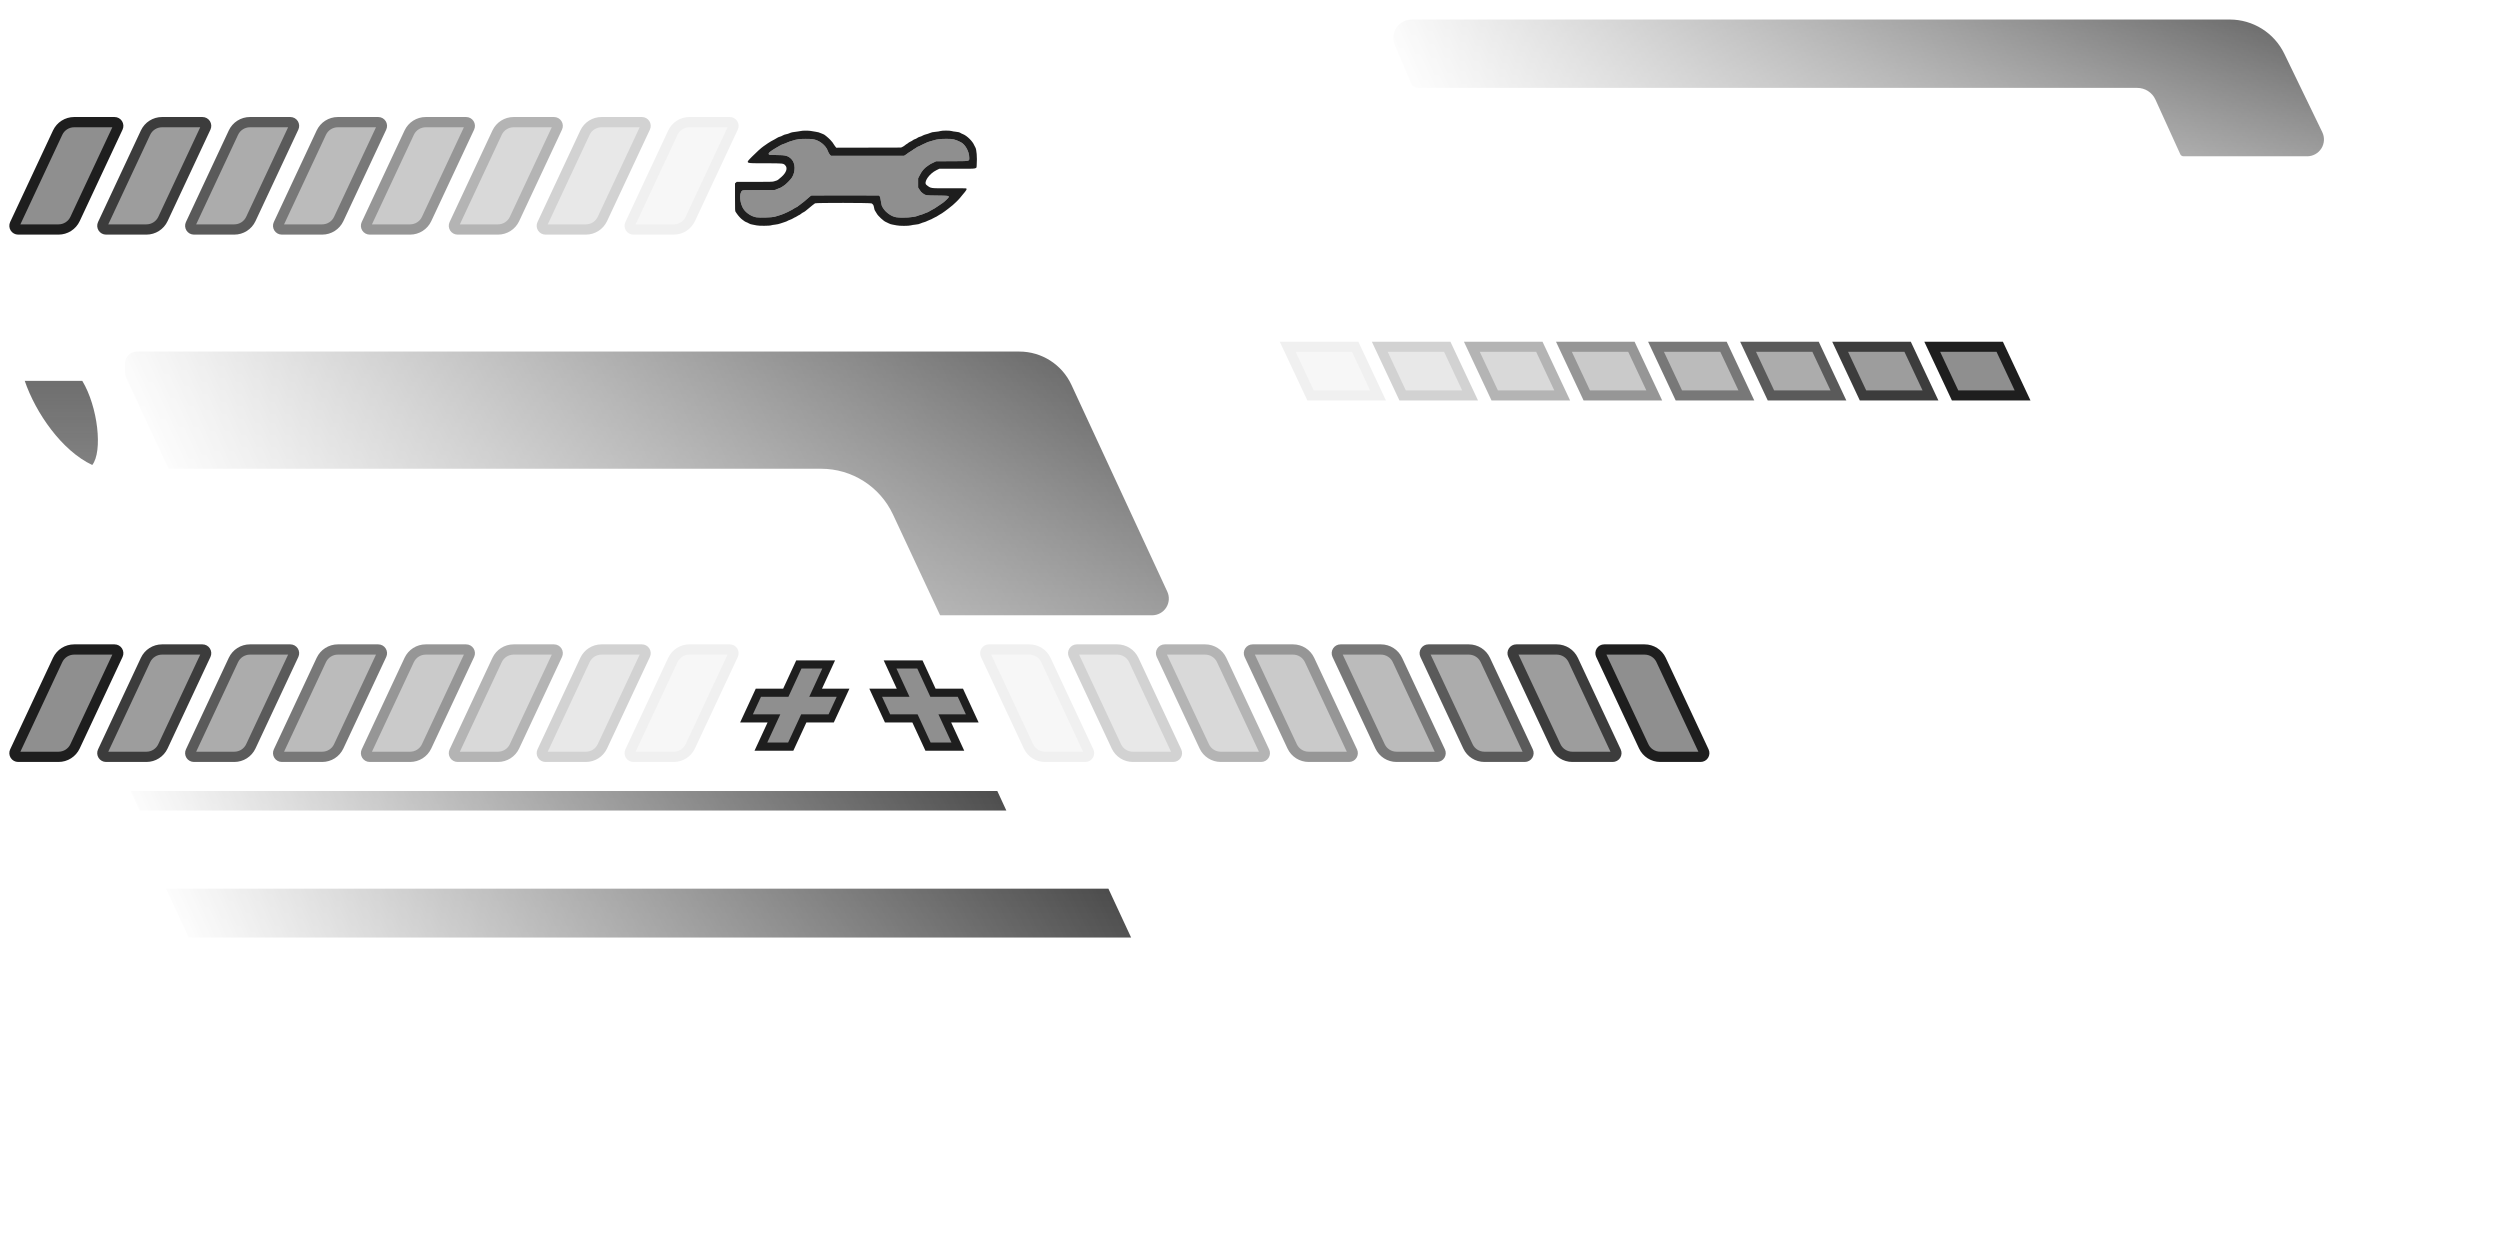
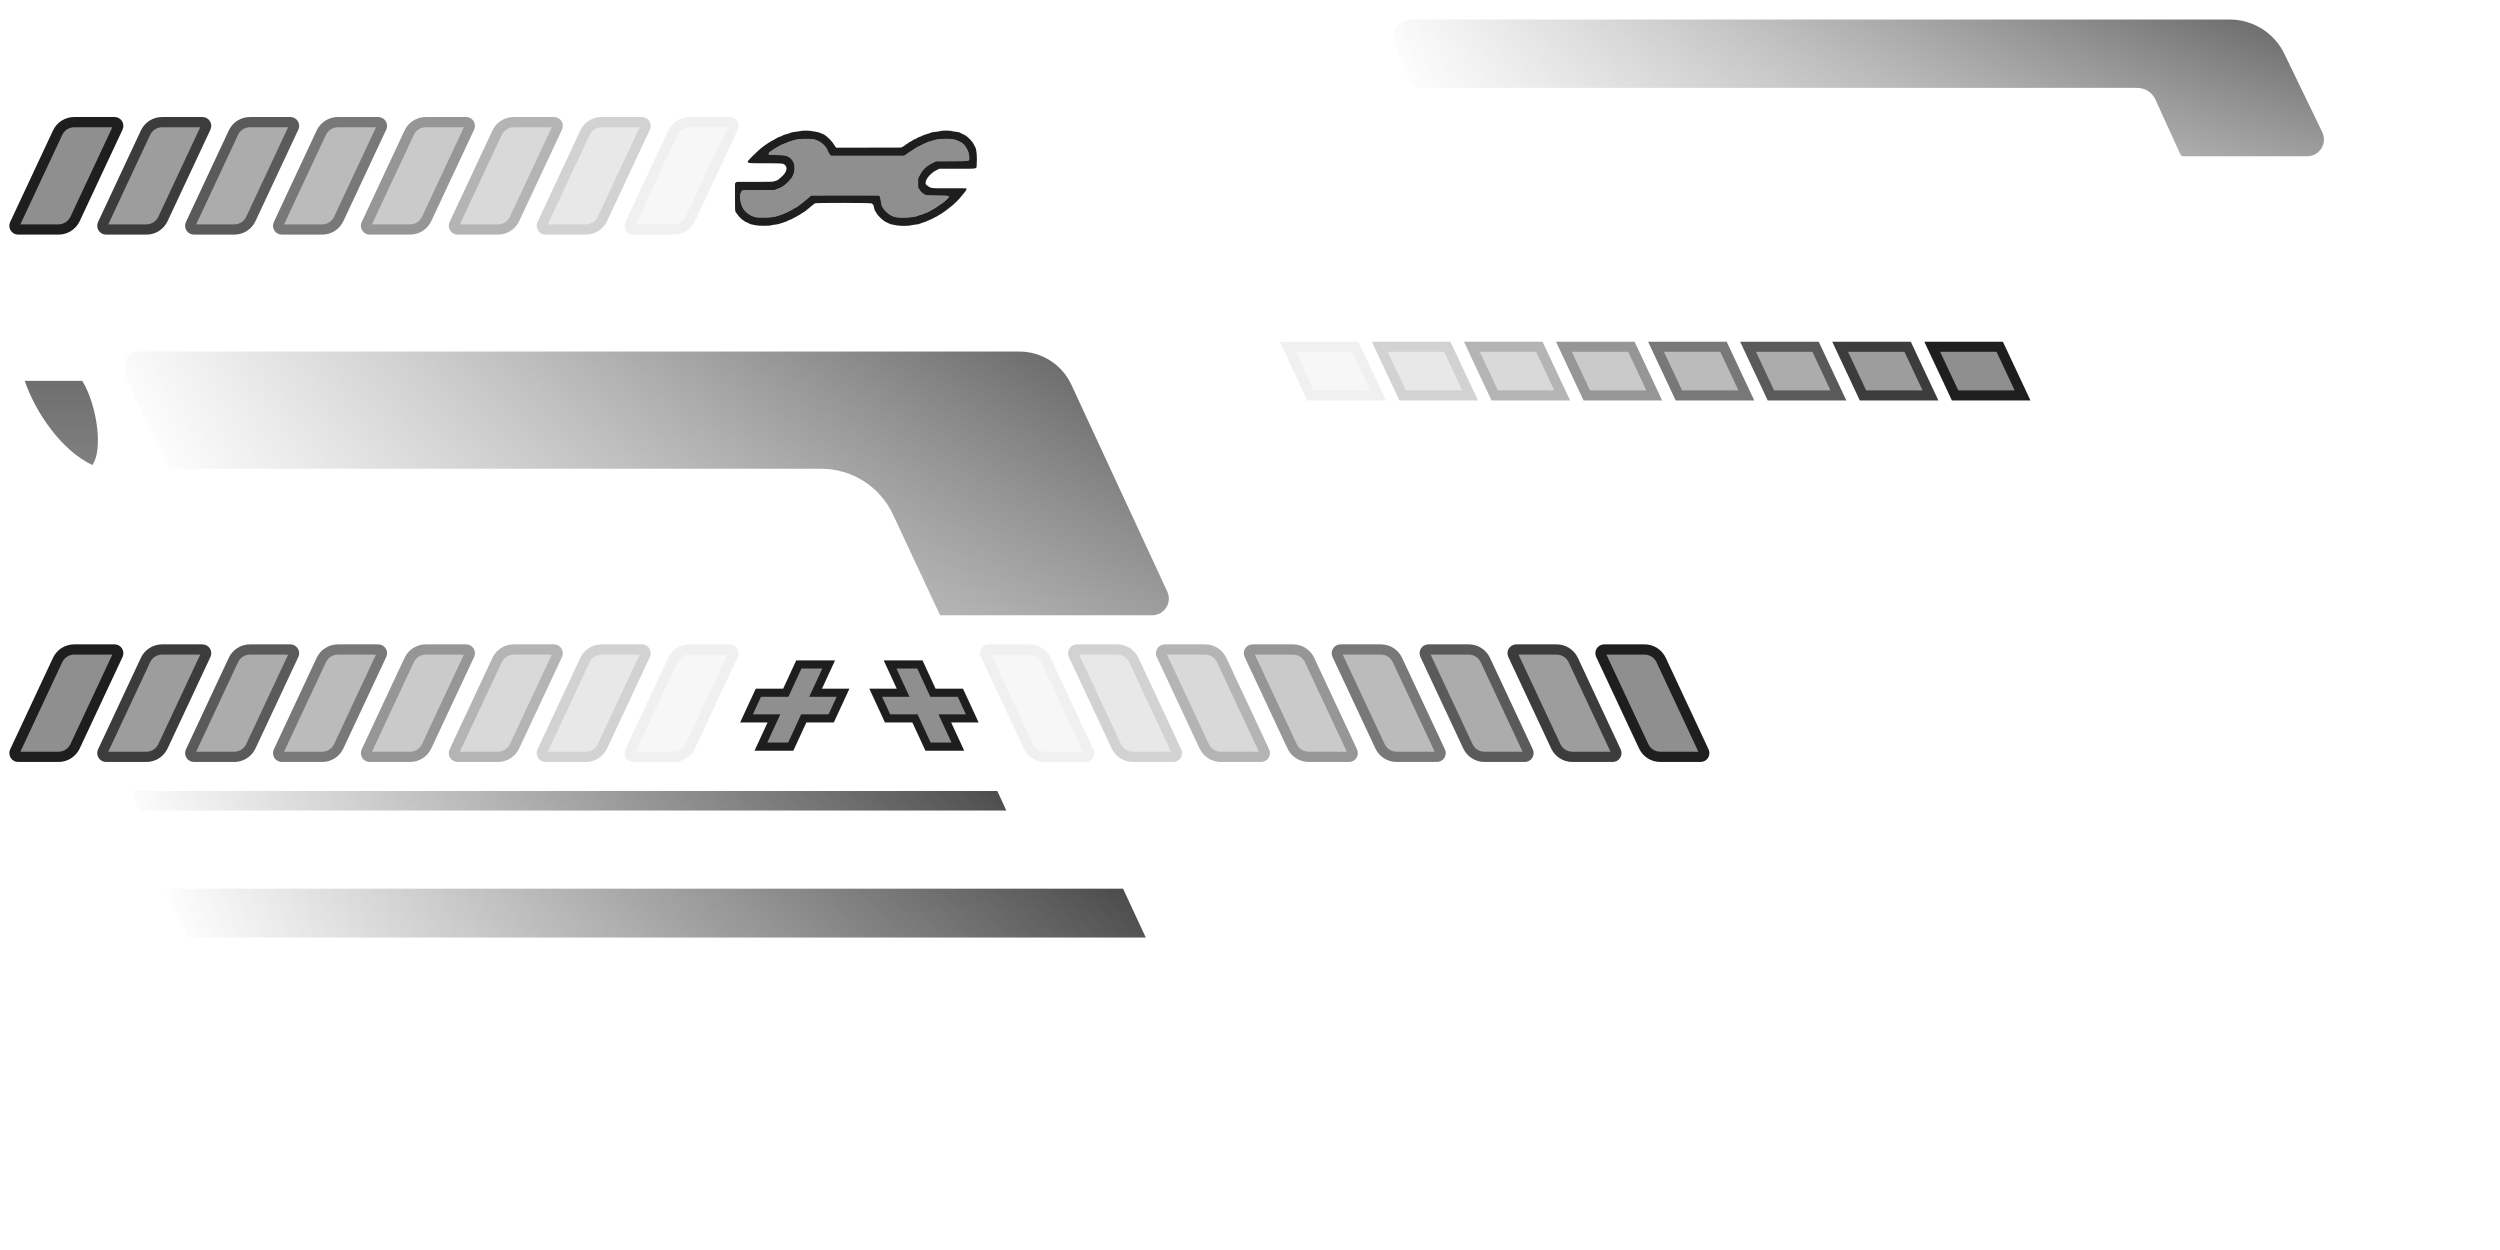
<svg xmlns="http://www.w3.org/2000/svg" xmlns:xlink="http://www.w3.org/1999/xlink" width="1024" height="512" viewBox="0 0 1024 512">
  <defs>
    <linearGradient id="a1" gradientUnits="userSpaceOnUse" x1="0" y1="7.998" x2="0" y2="64.023">
      <stop offset="0" stop-color="#c0c0c0" />
      <stop offset="1" stop-color="#7f7f7f" />
    </linearGradient>
    <linearGradient id="c1" gradientUnits="userSpaceOnUse" x1="456.179" y1="-212.793" x2="849.482" y2="-396.257">
      <stop offset="0" stop-color="#ffffff" />
      <stop offset="1" stop-color="#000000" />
    </linearGradient>
    <mask id="m1" maskUnits="userSpaceOnUse" x="0" y="0" width="1024" height="512">
      <path d="M571.3,18.43 A7.51,7.51 0 0 1 578.22,8 L913.31,8 A24.83,24.83 0 0 1 935.65,22 L951.21,54.14 A6.89,6.89 0 0 1 945.02,64.02 L894.37,64.02 A1.47,1.47 0 0 1 893.04,63.16 L882.86,40.79 A8.18,8.18 0 0 0 875.41,36 L580.59,36 A2.81,2.81 0 0 1 578.01,34.28 Z" fill="url(#a1)" />
    </mask>
    <linearGradient id="a4" gradientUnits="userSpaceOnUse" x1="0" y1="145.001" x2="0" y2="253.019">
      <stop offset="0" stop-color="#c0c0c0" />
      <stop offset="1" stop-color="#7f7f7f" />
    </linearGradient>
    <linearGradient id="c4" gradientUnits="userSpaceOnUse" x1="-24.442" y1="11.406" x2="394.361" y2="-184.036">
      <stop offset="0" stop-color="#ffffff" />
      <stop offset="1" stop-color="#000000" />
    </linearGradient>
    <mask id="m4" maskUnits="userSpaceOnUse" x="0" y="0" width="1024" height="512">
      <path d="M51.21,149.93 A4.93,4.93 0 0 1 56.13,145 L417.53,145 A23.5,23.5 0 0 1 438.85,158.62 L478.12,243.32 A6.83,6.83 0 0 1 471.92,253.02 L385.23,253.02 A0.26,0.26 0 0 1 384.99,252.87 L365.75,211.71 A32.46,32.46 0 0 0 336.35,193 L69.22,193 A0.3,0.3 0 0 1 68.95,192.83 L51.65,155.8 A4.68,4.68 0 0 1 51.21,153.82 Z" fill="url(#a4)" />
    </mask>
    <linearGradient id="ac" gradientUnits="userSpaceOnUse" x1="0" y1="157" x2="0" y2="192">
      <stop offset="0" stop-color="#383838" stop-opacity="0.726" />
      <stop offset="1" stop-color="#383838" stop-opacity="0.634" />
    </linearGradient>
    <path id="segx" d="M7.43,94 A1.52,1.52 0 0 1 6.06,91.84 L23.61,54.33 A7.47,7.47 0 0 1 30.37,50.03 L46.92,50.03 A1.52,1.52 0 0 1 48.3,52.19 L30.74,89.7 A7.47,7.47 0 0 1 23.98,94 Z" />
    <g id="stripx">
      <use xlink:href="#segx" x="0" fill="#1e1e1e" fill-opacity="0.498" stroke="#1e1e1e" stroke-width="4.2" />
      <use xlink:href="#segx" x="36" fill="#3c3c3c" fill-opacity="0.498" stroke="#3c3c3c" stroke-width="4.2" />
      <use xlink:href="#segx" x="72" fill="#5a5a5a" fill-opacity="0.498" stroke="#5a5a5a" stroke-width="4.2" />
      <use xlink:href="#segx" x="108" fill="#787878" fill-opacity="0.498" stroke="#787878" stroke-width="4.2" />
      <use xlink:href="#segx" x="144" fill="#969696" fill-opacity="0.498" stroke="#969696" stroke-width="4.2" />
      <use xlink:href="#segx" x="180" fill="#b4b4b4" fill-opacity="0.498" stroke="#b4b4b4" stroke-width="4.2" />
      <use xlink:href="#segx" x="216" fill="#d2d2d2" fill-opacity="0.498" stroke="#d2d2d2" stroke-width="4.2" />
      <use xlink:href="#segx" x="252" fill="#f0f0f0" fill-opacity="0.498" stroke="#f0f0f0" stroke-width="4.2" />
    </g>
    <path id="plusx" d="M327.21,274.16 L339.43,274.16 L334.08,285.74 L345.32,285.74 L340.46,296.25 L329.23,296.25 L323.88,307.82 L311.66,307.82 L317.01,296.25 L305.77,296.25 L310.63,285.74 L321.86,285.74 Z" fill="#1e1e1e" fill-opacity="0.498" stroke="#1e1e1e" stroke-width="3.34" />
    <path id="ssegx" d="M527.44,143.03 L555.08,143.03 L564.44,162.96 L536.8,162.96 Z" />
    <linearGradient id="cb0" gradientUnits="userSpaceOnUse" x1="-84.589" y1="38.759" x2="223.628" y2="-102.467">
      <stop offset="0" stop-color="#ffffff" />
      <stop offset="1" stop-color="#000000" />
    </linearGradient>
    <linearGradient id="ab0" gradientUnits="userSpaceOnUse" x1="0" y1="322.996" x2="0" y2="339.002">
      <stop offset="0" stop-color="#b9b9b9" />
      <stop offset="1" stop-color="#b3b3b3" />
    </linearGradient>
    <mask id="mbx0" maskUnits="userSpaceOnUse" x="0" y="0" width="1024" height="512">
      <path d="M53.5,327 L408.5,327 L412.2,335 L57.2,335 Z" fill="url(#ab0)" />
    </mask>
-     <linearGradient id="cb1" gradientUnits="userSpaceOnUse" x1="-88.616" y1="40.907" x2="242.068" y2="-111.744">
+     <linearGradient id="cb1" gradientUnits="userSpaceOnUse" x1="-88.616" y1="40.907" x2="247.134" y2="-114.083">
      <stop offset="0" stop-color="#ffffff" />
      <stop offset="1" stop-color="#000000" />
    </linearGradient>
    <linearGradient id="ab1" gradientUnits="userSpaceOnUse" x1="0" y1="363.996" x2="0" y2="392.003">
      <stop offset="0" stop-color="#b9b9b9" />
      <stop offset="1" stop-color="#aeaeae" />
    </linearGradient>
    <mask id="mbx1" maskUnits="userSpaceOnUse" x="0" y="0" width="1024" height="512">
-       <path d="M68,368 L454,368 L463.3,388 L77.3,388 Z" fill="url(#ab1)" />
+       <path d="M68,368 L460,368 L469.3,388 L77.3,388 Z" fill="url(#ab1)" />
    </mask>
  </defs>
  <g transform="translate(0,0)" mask="url(#m1)">
    <rect x="564.89" y="6" width="393.11" height="60.03" fill="url(#c1)" />
  </g>
  <g transform="translate(0,-1)" mask="url(#m4)">
    <rect x="49.21" y="143" width="435.41" height="112.02" fill="url(#c4)" />
  </g>
  <path transform="translate(0,-1)" d="M10.13,156.99 L33.7,156.99 C40.12,167.63 42.14,185.93 37.79,191.46 C25.37,185.67 14.59,170.12 10.13,156.99 Z" fill="url(#ac)" />
  <use xlink:href="#stripx" />
  <path d="M328.14,53.64 C327.98,53.7 327.27,53.81 326.57,53.89 C324.82,54.06 324.04,54.24 323.36,54.57 C323.04,54.74 322.43,54.92 322,54.99 C321.54,55.06 321,55.26 320.64,55.47 C320.32,55.69 319.77,55.91 319.41,56 C319.06,56.07 318.59,56.29 318.35,56.46 C318.12,56.62 317.66,56.91 317.31,57.07 C316.4,57.52 315.11,58.26 314.55,58.66 C313.98,59.07 313.38,59.49 312.69,59.95 C311.82,60.54 309.75,62.41 308.05,64.14 C305.23,67.03 304.94,66.88 313.35,66.88 C320.88,66.88 320.89,66.88 321.69,67.78 C322.69,68.88 322.07,70.7 320.11,72.45 C318.82,73.6 318.44,73.88 317.94,74 C317.66,74.08 317.21,74.21 316.94,74.31 C316.51,74.47 315.23,74.5 309.1,74.5 L301.76,74.5 L301.41,74.8 L301.06,75.1 L301.06,80.78 C301.06,86 301.07,86.47 301.29,86.76 C301.4,86.92 301.65,87.29 301.84,87.56 C302.36,88.36 303.52,89.61 303.99,89.91 C304.23,90.05 304.6,90.33 304.8,90.51 C305.01,90.69 305.41,90.91 305.69,91 C305.96,91.09 306.44,91.31 306.75,91.51 C307.14,91.75 307.61,91.91 308.25,92 C308.76,92.08 309.52,92.22 309.95,92.33 C310.85,92.56 315.31,92.53 315.9,92.28 C316.09,92.2 316.8,92.08 317.5,92.01 C318.32,91.92 319.09,91.75 319.73,91.51 C320.25,91.31 321.02,91.05 321.44,90.94 C321.85,90.83 322.32,90.62 322.5,90.51 C322.68,90.39 323.15,90.17 323.56,90.04 C323.98,89.9 324.59,89.61 324.93,89.39 C325.27,89.17 325.61,89 325.7,89 C325.77,89 326.12,88.81 326.46,88.58 C326.79,88.35 327.19,88.12 327.35,88.08 C327.5,88.03 327.85,87.79 328.14,87.55 C328.43,87.31 328.86,87.03 329.1,86.94 C329.34,86.84 329.71,86.6 329.94,86.41 C330.16,86.21 330.7,85.78 331.12,85.44 C331.55,85.09 332.27,84.5 332.73,84.11 C333.19,83.72 333.69,83.35 333.84,83.28 C334.29,83.03 356.52,83.06 357,83.31 C357.52,83.59 357.85,84.08 357.94,84.72 C358.05,85.56 358.25,86.14 358.56,86.56 C358.73,86.76 358.96,87.16 359.1,87.44 C359.59,88.41 362.02,90.66 362.93,90.96 C363.2,91.06 363.73,91.31 364.07,91.51 C364.48,91.74 365.02,91.91 365.59,92 C366.06,92.06 366.82,92.2 367.26,92.31 C368.39,92.58 372.21,92.58 373.09,92.31 C373.45,92.2 374.31,92.06 375.01,92 C375.98,91.91 376.49,91.79 377.11,91.5 C377.56,91.3 378.21,91.08 378.56,91 C378.9,90.92 379.46,90.7 379.81,90.5 C380.15,90.31 380.68,90.09 380.95,90.01 C381.24,89.94 381.69,89.72 381.95,89.54 C382.23,89.36 382.73,89.1 383.06,88.97 C383.41,88.84 383.8,88.62 383.94,88.5 C384.07,88.38 384.41,88.16 384.69,88.03 C385.29,87.72 386.39,87.03 387.06,86.5 C387.34,86.29 387.93,85.84 388.38,85.5 C390.16,84.12 390.45,83.89 391.68,82.69 C392.38,82 393.1,81.24 393.27,81 C393.45,80.76 393.9,80.21 394.26,79.79 C395.91,77.88 396.15,77.44 395.73,77.16 C395.64,77.11 392.55,77.09 388.88,77.1 C380.81,77.15 381.38,77.22 379.48,75.75 C378.15,74.72 380.57,71.14 383.59,69.69 L384.75,69.12 L392.12,69.12 C400.81,69.12 399.93,69.31 400.06,67.42 C400.29,64.56 400,61.07 399.49,60.36 C399.36,60.19 399.16,59.79 399.04,59.49 C398.38,57.86 396.06,55.59 394.45,54.96 C394.1,54.84 393.69,54.64 393.51,54.51 C393.05,54.19 392.45,54.04 391.35,53.94 C390.81,53.9 390.15,53.79 389.86,53.69 C389.12,53.42 385.86,53.42 385.11,53.69 C384.81,53.8 383.94,53.94 383.15,54 C382.01,54.09 381.56,54.19 380.9,54.49 C380.44,54.69 379.69,54.94 379.23,55.04 C378.76,55.15 378.16,55.39 377.88,55.56 C377.6,55.74 377.19,55.91 376.96,55.96 C376.5,56.05 375.94,56.31 375.51,56.64 C375.35,56.77 375,56.94 374.74,57 C374.48,57.07 374.1,57.27 373.9,57.44 C373.7,57.61 373.26,57.86 372.94,58 C372.6,58.14 372.15,58.42 371.91,58.62 C371.69,58.84 371.44,59 371.38,59 C371.3,59 371.04,59.2 370.76,59.44 C370.5,59.67 370.01,60 369.68,60.15 L369.06,60.44 L355.8,60.47 L342.54,60.5 L342.31,60.24 C342.18,60.1 341.96,59.8 341.81,59.56 C341.15,58.47 340.79,58 340.07,57.26 C339.18,56.34 337.55,55 337.31,55 C337.23,55 336.74,54.8 336.24,54.56 C335.55,54.24 334.98,54.09 334,53.95 C333.27,53.85 332.43,53.7 332.12,53.64 C331.43,53.47 328.54,53.47 328.14,53.64 Z M327.19,57.01 C326.71,57.07 326.04,57.21 325.69,57.3 C323.85,57.82 322.59,58.25 322.23,58.47 C322,58.61 321.48,58.82 321.06,58.94 C320.65,59.06 320,59.34 319.62,59.56 C319.25,59.79 318.51,60.21 318,60.5 C315.26,62.07 314.46,62.82 314.99,63.3 C315.18,63.48 315.61,63.5 317.89,63.5 C321.77,63.5 322.84,63.8 324.21,65.22 C325.81,66.88 325.89,70.24 324.4,72.69 C323.9,73.5 321.79,75.65 321.19,75.96 C320.99,76.08 320.61,76.31 320.38,76.5 C320.14,76.69 319.71,76.91 319.44,77 C319.16,77.09 318.6,77.3 318.19,77.49 L317.44,77.81 L310.88,77.84 C304.71,77.86 304.3,77.88 304,78.1 C302.6,79.12 303.02,83.61 304.74,85.89 C305.91,87.45 307.93,88.69 309.79,89.01 C311.21,89.25 316.19,89.09 317.31,88.78 C319.38,88.19 320.96,87.66 321.25,87.46 C321.43,87.35 321.81,87.17 322.12,87.06 C322.43,86.95 322.94,86.71 323.25,86.51 C323.56,86.33 324.01,86.09 324.25,86 C324.49,85.9 324.85,85.69 325.05,85.53 C325.26,85.36 325.71,85.1 326.07,84.94 C326.43,84.79 326.76,84.59 326.81,84.51 C326.85,84.42 327.11,84.22 327.39,84.06 C328.1,83.61 330.44,81.71 331.32,80.86 C331.75,80.46 332.23,80.1 332.39,80.06 C332.55,80.03 338.84,80.01 346.34,80.03 L359.99,80.06 L360.26,80.34 C360.49,80.56 360.6,80.95 360.81,82.41 C361.07,84.08 361.12,84.26 361.64,85.11 C362.77,87.03 365.23,88.75 367.18,89 C369.88,89.35 374.26,89.06 375.76,88.44 C376.16,88.26 376.79,88.06 377.15,87.99 C377.5,87.91 378.19,87.65 378.68,87.42 C379.16,87.19 379.65,87 379.75,87 C379.86,87 380.23,86.83 380.57,86.61 C380.91,86.39 381.41,86.11 381.69,85.97 C381.96,85.85 382.5,85.55 382.88,85.31 C383.5,84.91 383.9,84.65 385.12,83.81 C385.36,83.64 385.85,83.31 386.19,83.08 C386.95,82.56 388.62,80.92 388.62,80.7 C388.62,80.17 388.39,80.15 383.88,80.1 C379.12,80.05 379.24,80.06 377.99,79.21 C377.48,78.86 377.12,78.49 376.68,77.78 L376.06,76.81 L376.06,74.94 L376.06,73.06 L376.66,71.88 C377.6,70 378.48,68.96 380.04,67.9 C381.14,67.15 381,67.22 382.31,66.6 L383.44,66.06 L389.94,66.03 C397.6,65.99 397,66.11 397,64.51 C396.99,62.07 395.35,59.12 393.5,58.22 C390.94,56.99 390.43,56.88 387.55,56.88 C385.27,56.88 383.65,57.07 382.38,57.5 C381.79,57.7 380.95,57.95 380.51,58.05 C380.09,58.16 379.57,58.36 379.39,58.49 C379.21,58.61 378.79,58.81 378.44,58.92 C378.1,59.05 377.55,59.31 377.23,59.51 C376.9,59.72 376.44,59.95 376.2,60.01 C375.96,60.07 375.6,60.26 375.41,60.42 C375.23,60.59 374.84,60.84 374.55,60.97 C374.27,61.11 373.96,61.32 373.88,61.44 C373.77,61.55 373.39,61.8 373,62 C372.61,62.2 372.23,62.44 372.14,62.54 C372.06,62.65 371.61,62.98 371.15,63.27 L370.32,63.81 L355.34,63.81 L340.35,63.81 L339.86,63.27 C339.57,62.94 339.29,62.42 339.11,61.9 C338.32,59.54 335.5,57.34 332.84,57 C331.64,56.85 328.43,56.86 327.19,57.01 Z" fill="#1e1e1e" fill-rule="evenodd" />
  <path d="M327.19,57.01 C326.71,57.07 326.04,57.21 325.69,57.3 C323.85,57.82 322.59,58.25 322.23,58.47 C322,58.61 321.48,58.82 321.06,58.94 C320.65,59.06 320,59.34 319.62,59.56 C319.25,59.79 318.51,60.21 318,60.5 C315.26,62.07 314.46,62.82 314.99,63.3 C315.18,63.48 315.61,63.5 317.89,63.5 C321.77,63.5 322.84,63.8 324.21,65.22 C325.81,66.88 325.89,70.24 324.4,72.69 C323.9,73.5 321.79,75.65 321.19,75.96 C320.99,76.08 320.61,76.31 320.38,76.5 C320.14,76.69 319.71,76.91 319.44,77 C319.16,77.09 318.6,77.3 318.19,77.49 L317.44,77.81 L310.88,77.84 C304.71,77.86 304.3,77.88 304,78.1 C302.6,79.12 303.02,83.61 304.74,85.89 C305.91,87.45 307.93,88.69 309.79,89.01 C311.21,89.25 316.19,89.09 317.31,88.78 C319.38,88.19 320.96,87.66 321.25,87.46 C321.43,87.35 321.81,87.17 322.12,87.06 C322.43,86.95 322.94,86.71 323.25,86.51 C323.56,86.33 324.01,86.09 324.25,86 C324.49,85.9 324.85,85.69 325.05,85.53 C325.26,85.36 325.71,85.1 326.07,84.94 C326.43,84.79 326.76,84.59 326.81,84.51 C326.85,84.42 327.11,84.22 327.39,84.06 C328.1,83.61 330.44,81.71 331.32,80.86 C331.75,80.46 332.23,80.1 332.39,80.06 C332.55,80.03 338.84,80.01 346.34,80.03 L359.99,80.06 L360.26,80.34 C360.49,80.56 360.6,80.95 360.81,82.41 C361.07,84.08 361.12,84.26 361.64,85.11 C362.77,87.03 365.23,88.75 367.18,89 C369.88,89.35 374.26,89.06 375.76,88.44 C376.16,88.26 376.79,88.06 377.15,87.99 C377.5,87.91 378.19,87.65 378.68,87.42 C379.16,87.19 379.65,87 379.75,87 C379.86,87 380.23,86.83 380.57,86.61 C380.91,86.39 381.41,86.11 381.69,85.97 C381.96,85.85 382.5,85.55 382.88,85.31 C383.5,84.91 383.9,84.65 385.12,83.81 C385.36,83.64 385.85,83.31 386.19,83.08 C386.95,82.56 388.62,80.92 388.62,80.7 C388.62,80.17 388.39,80.15 383.88,80.1 C379.12,80.05 379.24,80.06 377.99,79.21 C377.48,78.86 377.12,78.49 376.68,77.78 L376.06,76.81 L376.06,74.94 L376.06,73.06 L376.66,71.88 C377.6,70 378.48,68.96 380.04,67.9 C381.14,67.15 381,67.22 382.31,66.6 L383.44,66.06 L389.94,66.03 C397.6,65.99 397,66.11 397,64.51 C396.99,62.07 395.35,59.12 393.5,58.22 C390.94,56.99 390.43,56.88 387.55,56.88 C385.27,56.88 383.65,57.07 382.38,57.5 C381.79,57.7 380.95,57.95 380.51,58.05 C380.09,58.16 379.57,58.36 379.39,58.49 C379.21,58.61 378.79,58.81 378.44,58.92 C378.1,59.05 377.55,59.31 377.23,59.51 C376.9,59.72 376.44,59.95 376.2,60.01 C375.96,60.07 375.6,60.26 375.41,60.42 C375.23,60.59 374.84,60.84 374.55,60.97 C374.27,61.11 373.96,61.32 373.88,61.44 C373.77,61.55 373.39,61.8 373,62 C372.61,62.2 372.23,62.44 372.14,62.54 C372.06,62.65 371.61,62.98 371.15,63.27 L370.32,63.81 L355.34,63.81 L340.35,63.81 L339.86,63.27 C339.57,62.94 339.29,62.42 339.11,61.9 C338.32,59.54 335.5,57.34 332.84,57 C331.64,56.85 328.43,56.86 327.19,57.01 Z" fill="#1e1e1e" fill-opacity="0.498" />
  <use xlink:href="#stripx" y="216" />
  <use xlink:href="#plusx" y="-2" />
  <use xlink:href="#stripx" transform="matrix(-1,0,0,1,704,216)" />
  <use xlink:href="#plusx" transform="matrix(-1,0,0,1,704,-2)" />
  <g transform="translate(0,-1)">
    <use xlink:href="#ssegx" x="0" fill="#f0f0f0" fill-opacity="0.498" stroke="#f0f0f0" stroke-width="4.12" stroke-miterlimit="10" />
    <use xlink:href="#ssegx" x="37.71" fill="#d2d2d2" fill-opacity="0.498" stroke="#d2d2d2" stroke-width="4.12" stroke-miterlimit="10" />
    <use xlink:href="#ssegx" x="75.43" fill="#b4b4b4" fill-opacity="0.498" stroke="#b4b4b4" stroke-width="4.12" stroke-miterlimit="10" />
    <use xlink:href="#ssegx" x="113.14" fill="#969696" fill-opacity="0.498" stroke="#969696" stroke-width="4.12" stroke-miterlimit="10" />
    <use xlink:href="#ssegx" x="150.86" fill="#787878" fill-opacity="0.498" stroke="#787878" stroke-width="4.12" stroke-miterlimit="10" />
    <use xlink:href="#ssegx" x="188.57" fill="#5a5a5a" fill-opacity="0.498" stroke="#5a5a5a" stroke-width="4.12" stroke-miterlimit="10" />
    <use xlink:href="#ssegx" x="226.28" fill="#3c3c3c" fill-opacity="0.498" stroke="#3c3c3c" stroke-width="4.12" stroke-miterlimit="10" />
    <use xlink:href="#ssegx" x="264" fill="#1e1e1e" fill-opacity="0.498" stroke="#1e1e1e" stroke-width="4.12" stroke-miterlimit="10" />
  </g>
  <g transform="translate(0,-3)" mask="url(#mbx0)">
    <rect x="46" y="321" width="380" height="20" fill="url(#cb0)" />
  </g>
  <g transform="translate(0,-4)" mask="url(#mbx1)">
    <rect x="61" y="362" width="414" height="32" fill="url(#cb1)" />
  </g>
</svg>
